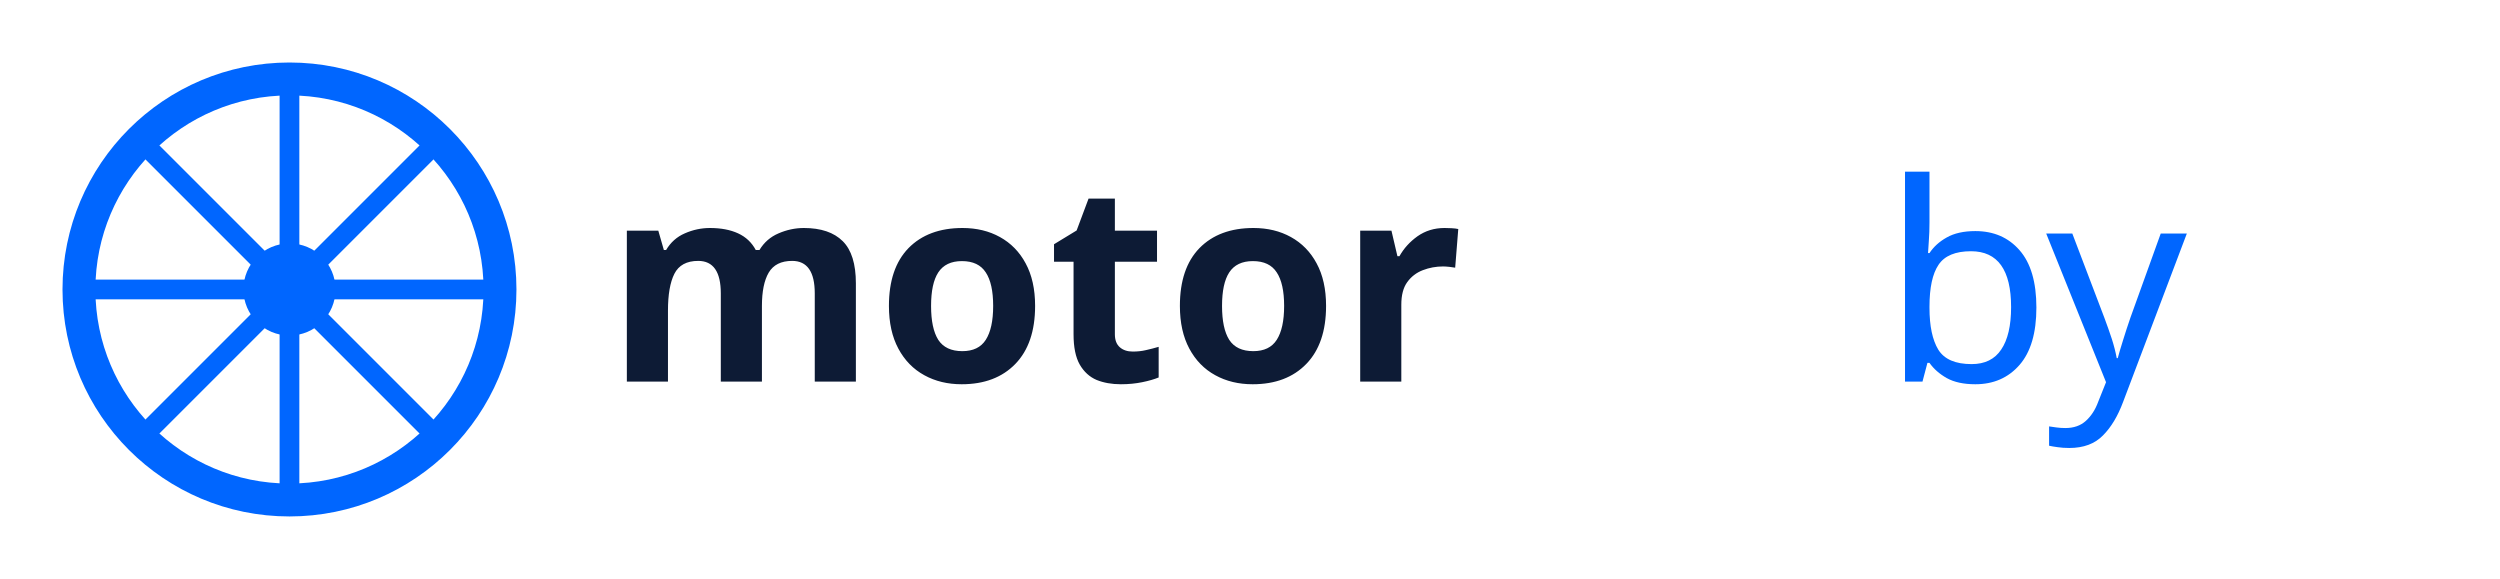
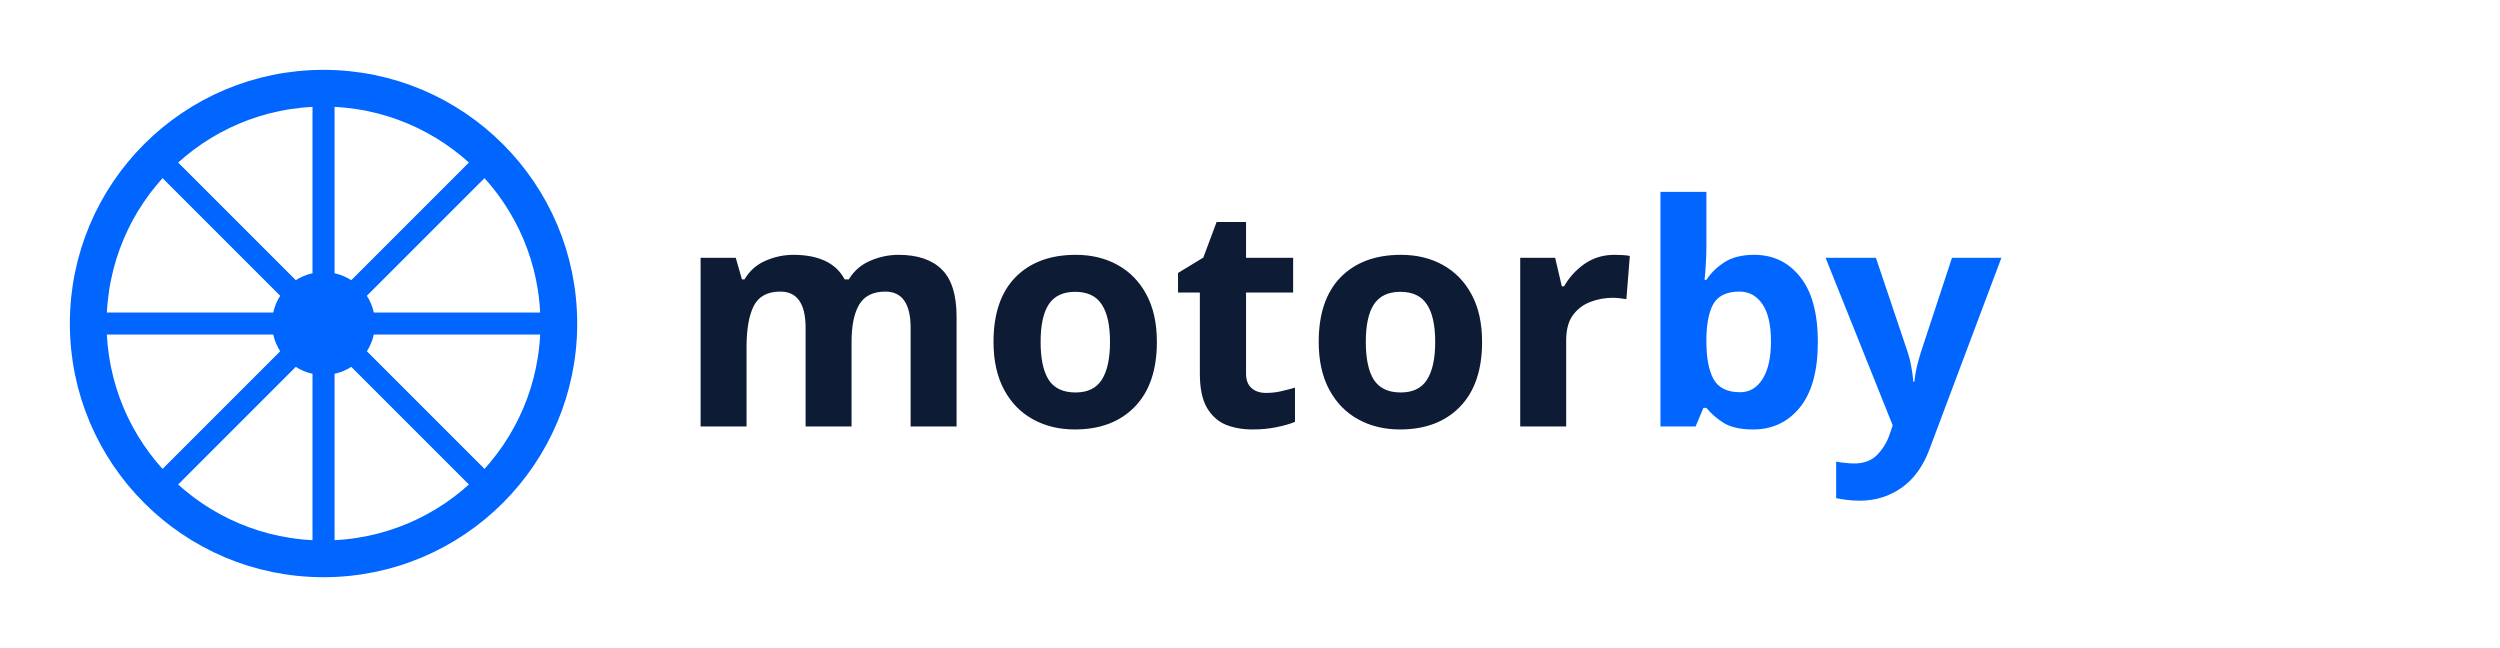
- <svg xmlns="http://www.w3.org/2000/svg" viewBox="0 0 190 44" fill="none">
+ <svg xmlns="http://www.w3.org/2000/svg" viewBox="0 0 170 44" fill="none">
  <circle cx="22" cy="22" r="16" stroke="#0066FF" stroke-width="2.5" />
  <circle cx="22" cy="22" r="3.5" fill="#0066FF" />
  <line x1="22" y1="6" x2="22" y2="38" stroke="#0066FF" stroke-width="1.5" stroke-linecap="round" />
  <line x1="6" y1="22" x2="38" y2="22" stroke="#0066FF" stroke-width="1.5" stroke-linecap="round" />
  <line x1="10.7" y1="10.7" x2="33.3" y2="33.3" stroke="#0066FF" stroke-width="1.5" stroke-linecap="round" />
  <line x1="33.3" y1="10.7" x2="10.7" y2="33.3" stroke="#0066FF" stroke-width="1.5" stroke-linecap="round" />
-   <text x="46" y="29" font-family="Cairo, sans-serif" font-size="21" font-weight="800" fill="#0D1B35">motor</text>
-   <text x="143" y="29" font-family="Cairo, sans-serif" font-size="21" font-weight="500" fill="#0066FF">by</text>
+   <text x="46" y="29" font-family="Cairo, sans-serif" font-size="21" font-weight="800" fill="#0D1B35">motor<tspan fill="#0066FF" font-weight="700">by</tspan>
+   </text>
</svg>
